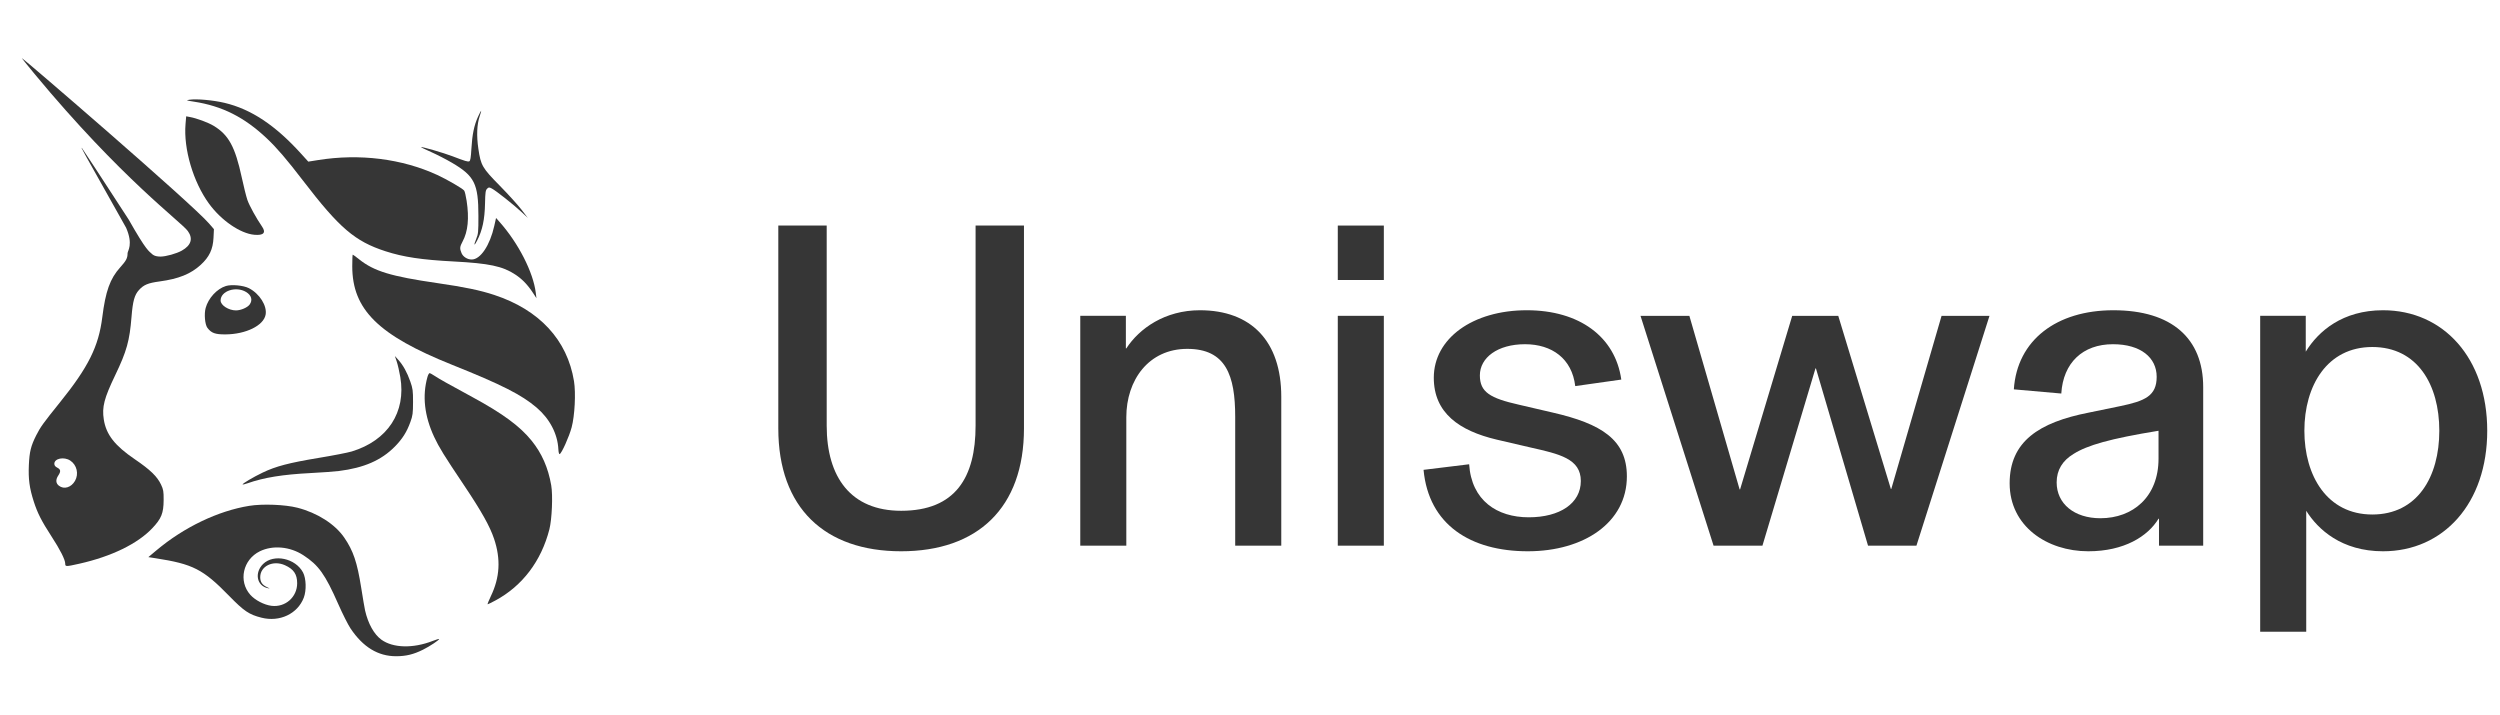
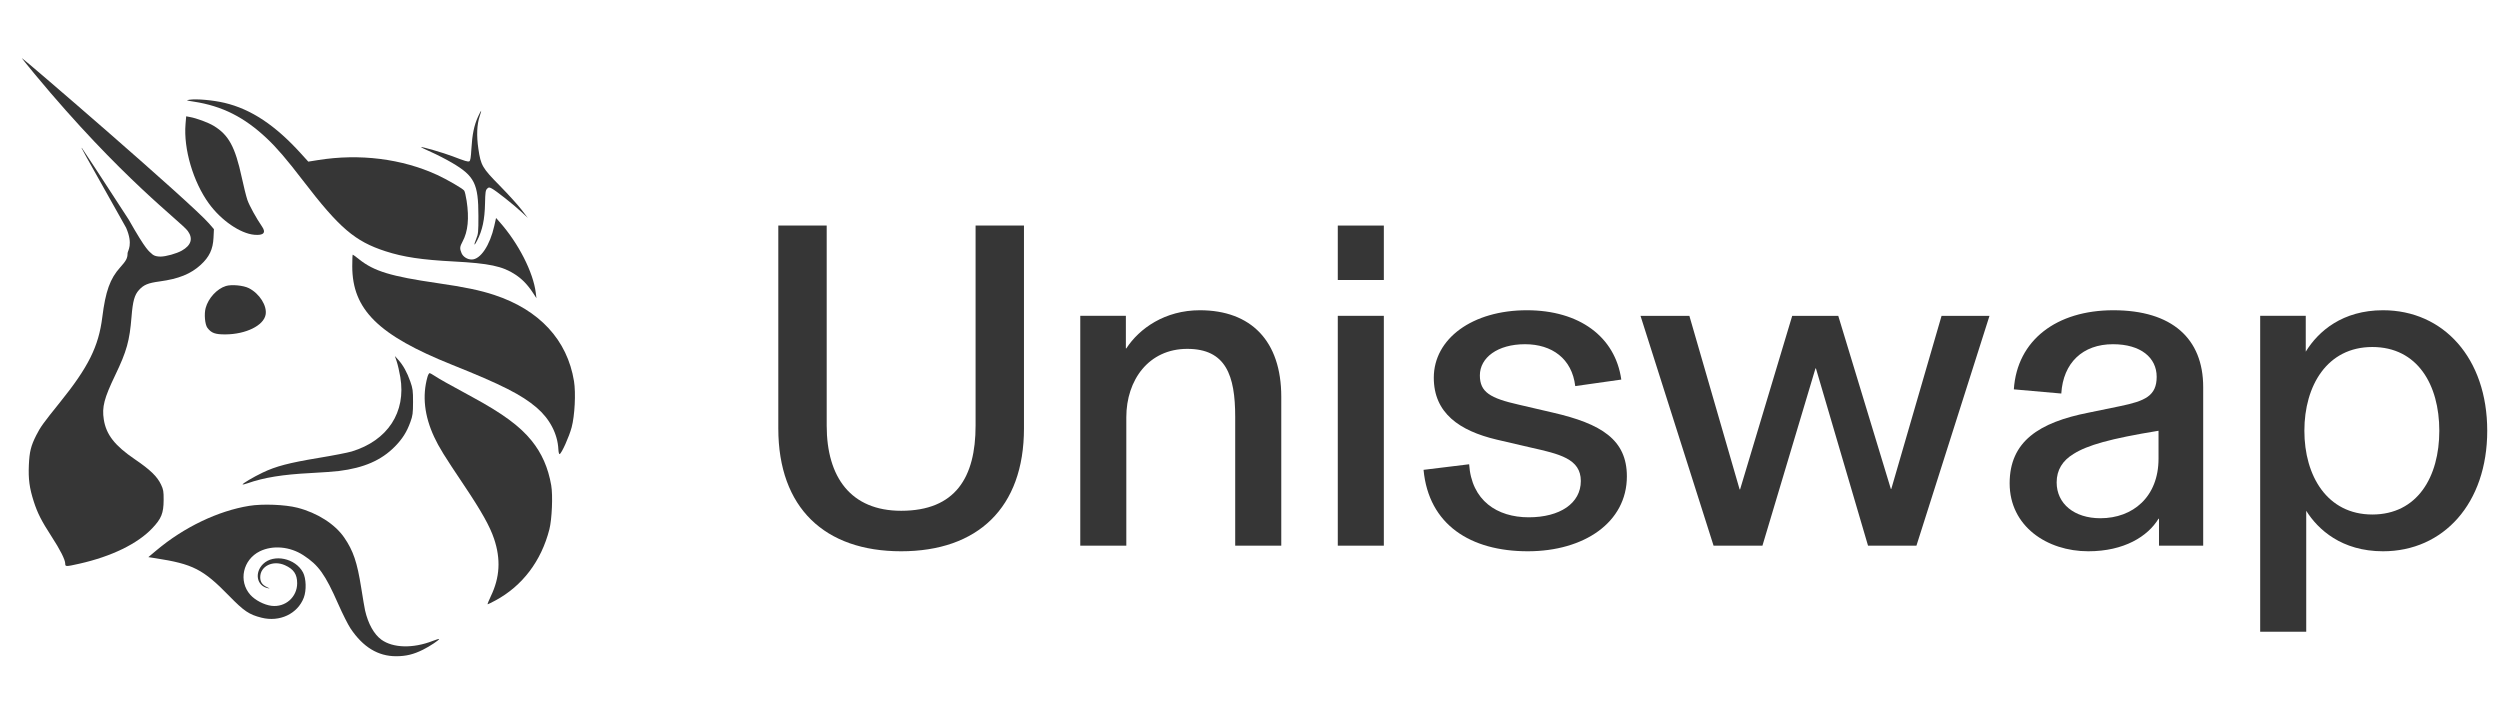
<svg xmlns="http://www.w3.org/2000/svg" fill="none" viewBox="0 0 112 32" height="32" width="112">
  <path fill="#363636" d="M8.685 4.554C8.336 4.5 8.322 4.493 8.486 4.468C8.801 4.42 9.544 4.486 10.056 4.607C11.252 4.89 12.341 5.614 13.502 6.9L13.811 7.241L14.252 7.171C16.112 6.873 18.004 7.11 19.587 7.837C20.022 8.037 20.709 8.435 20.794 8.537C20.822 8.569 20.872 8.779 20.906 9.003C21.023 9.778 20.965 10.372 20.726 10.815C20.597 11.057 20.589 11.133 20.677 11.34C20.746 11.505 20.94 11.627 21.132 11.626C21.526 11.626 21.949 10.994 22.145 10.114L22.223 9.765L22.377 9.939C23.224 10.892 23.889 12.193 24.003 13.118L24.033 13.36L23.89 13.14C23.645 12.763 23.399 12.506 23.084 12.299C22.516 11.925 21.916 11.798 20.325 11.714C18.889 11.639 18.076 11.517 17.27 11.256C15.898 10.811 15.207 10.219 13.577 8.094C12.854 7.15 12.406 6.627 11.961 6.207C10.95 5.251 9.957 4.75 8.685 4.554Z" />
  <path fill="#363636" d="M21.119 6.661C21.155 6.028 21.241 5.611 21.415 5.23C21.483 5.079 21.548 4.956 21.558 4.956C21.567 4.956 21.538 5.067 21.491 5.203C21.365 5.573 21.344 6.079 21.431 6.667C21.541 7.414 21.604 7.522 22.398 8.328C22.77 8.707 23.203 9.184 23.36 9.389L23.646 9.761L23.36 9.495C23.011 9.169 22.209 8.534 22.031 8.444C21.912 8.383 21.895 8.384 21.821 8.456C21.754 8.523 21.739 8.624 21.73 9.099C21.715 9.839 21.614 10.315 21.369 10.79C21.236 11.047 21.216 10.992 21.335 10.702C21.425 10.485 21.434 10.39 21.433 9.673C21.432 8.233 21.26 7.887 20.252 7.294C19.996 7.143 19.575 6.927 19.316 6.812C19.057 6.697 18.851 6.598 18.859 6.59C18.887 6.562 19.871 6.847 20.267 6.999C20.856 7.224 20.953 7.253 21.024 7.226C21.072 7.208 21.095 7.069 21.119 6.661Z" />
  <path fill="#363636" d="M9.364 9.125C8.655 8.155 8.217 6.667 8.312 5.555L8.341 5.211L8.502 5.241C8.805 5.295 9.328 5.489 9.572 5.637C10.243 6.042 10.534 6.575 10.83 7.946C10.916 8.347 11.03 8.801 11.082 8.955C11.166 9.203 11.484 9.781 11.743 10.156C11.929 10.427 11.805 10.555 11.394 10.518C10.765 10.461 9.913 9.877 9.364 9.125Z" />
  <path fill="#363636" d="M20.259 16.345C16.947 15.019 15.781 13.868 15.781 11.927C15.781 11.641 15.791 11.407 15.803 11.407C15.815 11.407 15.943 11.501 16.088 11.617C16.759 12.152 17.511 12.381 19.593 12.683C20.819 12.861 21.508 13.004 22.144 13.214C24.166 13.88 25.416 15.233 25.715 17.076C25.801 17.611 25.75 18.615 25.61 19.144C25.499 19.562 25.16 20.316 25.071 20.344C25.046 20.352 25.021 20.258 25.015 20.129C24.981 19.437 24.629 18.763 24.039 18.259C23.367 17.685 22.465 17.228 20.259 16.345Z" />
  <path fill="#363636" d="M17.934 16.896C17.893 16.651 17.821 16.337 17.774 16.199L17.69 15.949L17.847 16.124C18.064 16.367 18.235 16.677 18.381 17.09C18.492 17.405 18.505 17.499 18.504 18.012C18.503 18.515 18.489 18.62 18.386 18.904C18.225 19.352 18.024 19.669 17.687 20.009C17.082 20.622 16.305 20.961 15.182 21.101C14.987 21.126 14.418 21.167 13.918 21.193C12.658 21.258 11.829 21.392 11.084 21.653C10.977 21.69 10.881 21.713 10.871 21.703C10.841 21.673 11.349 21.372 11.768 21.172C12.358 20.889 12.947 20.735 14.265 20.516C14.915 20.409 15.588 20.278 15.758 20.226C17.371 19.734 18.199 18.466 17.934 16.896Z" />
  <path fill="#363636" d="M19.452 19.577C19.012 18.636 18.911 17.728 19.152 16.881C19.178 16.791 19.22 16.717 19.244 16.717C19.27 16.717 19.373 16.772 19.475 16.841C19.678 16.976 20.085 17.205 21.168 17.792C22.52 18.525 23.291 19.093 23.815 19.741C24.275 20.309 24.559 20.956 24.695 21.744C24.773 22.191 24.727 23.266 24.612 23.716C24.249 25.134 23.404 26.249 22.199 26.899C22.022 26.994 21.864 27.072 21.846 27.073C21.829 27.073 21.894 26.91 21.989 26.711C22.395 25.869 22.441 25.049 22.134 24.137C21.947 23.578 21.564 22.897 20.792 21.745C19.893 20.405 19.673 20.049 19.452 19.577Z" />
  <path fill="#363636" d="M7.012 24.652C8.241 23.62 9.771 22.887 11.164 22.662C11.764 22.565 12.764 22.604 13.32 22.745C14.211 22.972 15.008 23.48 15.423 24.085C15.828 24.676 16.002 25.191 16.183 26.338C16.254 26.79 16.332 27.244 16.355 27.347C16.491 27.942 16.756 28.416 17.083 28.655C17.604 29.034 18.5 29.058 19.382 28.715C19.532 28.657 19.662 28.617 19.671 28.626C19.703 28.658 19.259 28.953 18.945 29.109C18.524 29.318 18.189 29.399 17.744 29.399C16.936 29.399 16.265 28.991 15.706 28.158C15.596 27.994 15.348 27.503 15.156 27.067C14.565 25.727 14.274 25.319 13.588 24.873C12.991 24.484 12.221 24.415 11.642 24.697C10.882 25.068 10.669 26.034 11.214 26.647C11.431 26.89 11.834 27.1 12.165 27.141C12.782 27.217 13.313 26.75 13.313 26.13C13.313 25.727 13.157 25.497 12.766 25.322C12.231 25.082 11.655 25.362 11.658 25.862C11.659 26.075 11.753 26.209 11.967 26.306C12.105 26.368 12.108 26.373 11.996 26.349C11.505 26.248 11.39 25.66 11.785 25.269C12.259 24.8 13.239 25.007 13.576 25.647C13.717 25.916 13.733 26.452 13.61 26.775C13.334 27.499 12.53 27.88 11.714 27.672C11.158 27.532 10.932 27.379 10.262 26.693C9.098 25.5 8.646 25.269 6.968 25.009L6.646 24.959L7.012 24.652Z" />
-   <path fill="#363636" d="M1.55 3.314C5.438 8.005 8.115 9.94 8.413 10.349C8.658 10.687 8.566 10.991 8.145 11.228C7.911 11.361 7.43 11.495 7.189 11.495C6.916 11.495 6.823 11.39 6.823 11.39C6.665 11.241 6.576 11.267 5.764 9.835C4.638 8.098 3.695 6.656 3.67 6.632C3.61 6.576 3.611 6.578 5.65 10.204C5.979 10.96 5.715 11.237 5.715 11.345C5.715 11.564 5.655 11.679 5.383 11.98C4.93 12.483 4.728 13.047 4.582 14.216C4.418 15.525 3.957 16.45 2.68 18.033C1.933 18.96 1.811 19.13 1.622 19.504C1.385 19.974 1.319 20.238 1.293 20.831C1.265 21.459 1.319 21.865 1.512 22.466C1.681 22.991 1.858 23.338 2.308 24.033C2.698 24.632 2.922 25.077 2.922 25.251C2.922 25.39 2.948 25.39 3.551 25.255C4.994 24.931 6.165 24.361 6.824 23.663C7.232 23.231 7.328 22.992 7.331 22.4C7.333 22.012 7.319 21.931 7.214 21.709C7.042 21.346 6.73 21.044 6.043 20.577C5.141 19.964 4.756 19.471 4.65 18.793C4.563 18.236 4.664 17.844 5.163 16.805C5.679 15.729 5.806 15.271 5.893 14.187C5.949 13.487 6.026 13.21 6.229 12.989C6.44 12.758 6.63 12.679 7.152 12.608C8.004 12.493 8.546 12.274 8.992 11.865C9.378 11.511 9.54 11.169 9.565 10.656L9.584 10.266L9.368 10.016C8.585 9.108 1.026 2.601 0.978 2.601C0.968 2.601 1.225 2.922 1.55 3.314ZM3.361 21.542C3.538 21.231 3.444 20.83 3.148 20.634C2.868 20.45 2.434 20.537 2.434 20.777C2.434 20.851 2.475 20.905 2.567 20.952C2.722 21.031 2.733 21.12 2.611 21.303C2.487 21.488 2.497 21.65 2.639 21.76C2.868 21.938 3.191 21.84 3.361 21.542Z" clip-rule="evenodd" fill-rule="evenodd" />
-   <path fill="#363636" d="M10.121 12.813C9.722 12.935 9.333 13.356 9.213 13.798C9.139 14.067 9.181 14.54 9.291 14.686C9.468 14.922 9.64 14.984 10.105 14.981C11.016 14.974 11.807 14.586 11.899 14.101C11.975 13.703 11.627 13.152 11.148 12.909C10.901 12.785 10.376 12.735 10.121 12.813ZM11.186 13.64C11.326 13.442 11.265 13.227 11.026 13.082C10.571 12.806 9.883 13.035 9.883 13.462C9.883 13.675 10.242 13.906 10.571 13.906C10.79 13.906 11.089 13.777 11.186 13.64Z" clip-rule="evenodd" fill-rule="evenodd" />
+   <path fill="#363636" d="M1.55 3.314C5.438 8.005 8.115 9.94 8.413 10.349C8.658 10.687 8.566 10.991 8.145 11.228C7.911 11.361 7.43 11.495 7.189 11.495C6.916 11.495 6.823 11.39 6.823 11.39C6.665 11.241 6.576 11.267 5.764 9.835C4.638 8.098 3.695 6.656 3.67 6.632C3.61 6.576 3.611 6.578 5.65 10.204C5.979 10.96 5.715 11.237 5.715 11.345C5.715 11.564 5.655 11.679 5.383 11.98C4.93 12.483 4.728 13.047 4.582 14.216C4.418 15.525 3.957 16.45 2.68 18.033C1.933 18.96 1.811 19.13 1.622 19.504C1.385 19.974 1.319 20.238 1.293 20.831C1.265 21.459 1.319 21.865 1.512 22.466C1.681 22.991 1.858 23.338 2.308 24.033C2.698 24.632 2.922 25.077 2.922 25.251C2.922 25.39 2.948 25.39 3.551 25.255C4.994 24.931 6.165 24.361 6.824 23.663C7.232 23.231 7.328 22.992 7.331 22.4C7.333 22.012 7.319 21.931 7.214 21.709C7.042 21.346 6.73 21.044 6.043 20.577C5.141 19.964 4.756 19.471 4.65 18.793C4.563 18.236 4.664 17.844 5.163 16.805C5.679 15.729 5.806 15.271 5.893 14.187C5.949 13.487 6.026 13.21 6.229 12.989C6.44 12.758 6.63 12.679 7.152 12.608C8.004 12.493 8.546 12.274 8.992 11.865C9.378 11.511 9.54 11.169 9.565 10.656L9.584 10.266L9.368 10.016C8.585 9.108 1.026 2.601 0.978 2.601C0.968 2.601 1.225 2.922 1.55 3.314ZM3.361 21.542C3.538 21.231 3.444 20.83 3.148 20.634C2.868 20.45 2.434 20.537 2.434 20.777C2.434 20.851 2.475 20.905 2.567 20.952C2.722 21.031 2.733 21.12 2.611 21.303C2.487 21.488 2.497 21.65 2.639 21.76C2.868 21.938 3.191 21.84 3.361 21.542Z" clipRule="evenodd" fillRule="evenodd" />
+   <path fill="#363636" d="M10.121 12.813C9.722 12.935 9.333 13.356 9.213 13.798C9.139 14.067 9.181 14.54 9.291 14.686C9.468 14.922 9.64 14.984 10.105 14.981C11.016 14.974 11.807 14.586 11.899 14.101C11.975 13.703 11.627 13.152 11.148 12.909C10.901 12.785 10.376 12.735 10.121 12.813ZM11.186 13.64C11.326 13.442 11.265 13.227 11.026 13.082C10.571 12.806 9.883 13.035 9.883 13.462C9.883 13.675 10.242 13.906 10.571 13.906C10.79 13.906 11.089 13.777 11.186 13.64Z" clipRule="evenodd" fillRule="evenodd" />
  <path fill="#363636" d="M101.256 28.303V14.149H103.298V15.754C103.861 14.837 104.945 13.899 106.759 13.899C109.468 13.899 111.428 16.046 111.428 19.298C111.428 22.55 109.468 24.697 106.759 24.697C104.903 24.697 103.84 23.717 103.319 22.883V28.303H101.256ZM106.279 23.05C108.301 23.05 109.281 21.361 109.281 19.298C109.281 17.234 108.301 15.546 106.279 15.546C104.257 15.546 103.236 17.276 103.236 19.298C103.236 21.32 104.257 23.05 106.279 23.05Z" />
  <path fill="#363636" d="M93.555 24.697C91.7 24.697 90.032 23.571 90.032 21.653C90.032 19.777 91.345 18.923 93.576 18.485L94.993 18.193C96.098 17.964 96.619 17.735 96.619 16.88C96.619 16.025 95.91 15.421 94.66 15.421C93.305 15.421 92.429 16.255 92.346 17.63L90.22 17.443C90.366 15.233 92.138 13.899 94.68 13.899C97.307 13.899 98.703 15.171 98.703 17.339V24.447H96.723V23.238H96.702C96.223 24.03 95.16 24.697 93.555 24.697ZM94.097 23.217C95.556 23.217 96.702 22.258 96.702 20.549V19.298C94.534 19.652 93.513 19.944 92.888 20.34C92.409 20.632 92.138 21.049 92.138 21.612C92.138 22.57 92.93 23.217 94.097 23.217Z" />
  <path fill="#363636" d="M76.768 24.447L73.495 14.15H75.684L77.935 21.925H77.956L80.291 14.15H82.354L84.71 21.904H84.73L86.982 14.15H89.129L85.856 24.447H83.688L81.354 16.505H81.333L78.957 24.447H76.768Z" />
  <path fill="#363636" d="M68.445 24.697C65.881 24.697 64.005 23.509 63.775 21.049L65.818 20.799C65.922 22.424 67.069 23.175 68.486 23.175C69.883 23.175 70.821 22.55 70.821 21.549C70.821 20.549 69.862 20.34 68.57 20.048L67.048 19.694C65.38 19.298 64.234 18.506 64.234 16.922C64.234 15.171 65.964 13.899 68.403 13.899C70.758 13.899 72.363 15.087 72.634 17.005L70.571 17.297C70.425 16.067 69.528 15.421 68.32 15.421C67.09 15.421 66.298 16.025 66.298 16.817C66.298 17.568 66.756 17.839 68.049 18.131L69.57 18.485C71.738 18.985 72.884 19.694 72.884 21.341C72.884 23.404 70.967 24.697 68.445 24.697Z" />
  <path fill="#363636" d="M59.933 24.446V14.149H61.996V24.446H59.933ZM59.933 12.544V10.105H61.996V12.544H59.933Z" />
  <path fill="#363636" d="M48.396 24.447V14.149H50.439V15.608H50.459C51.043 14.712 52.19 13.899 53.753 13.899C56.046 13.899 57.401 15.275 57.401 17.776V24.447H55.337V18.673C55.337 16.817 54.92 15.629 53.19 15.629C51.46 15.629 50.459 17.026 50.459 18.693V24.447H48.396Z" />
  <path fill="#363636" d="M40.371 24.697C36.953 24.697 34.868 22.758 34.868 19.194V10.105H37.036V19.069C37.036 21.382 38.12 22.883 40.371 22.883C42.81 22.883 43.706 21.382 43.706 19.069V10.105H45.874V19.194C45.874 22.758 43.79 24.697 40.371 24.697Z" />
</svg>
